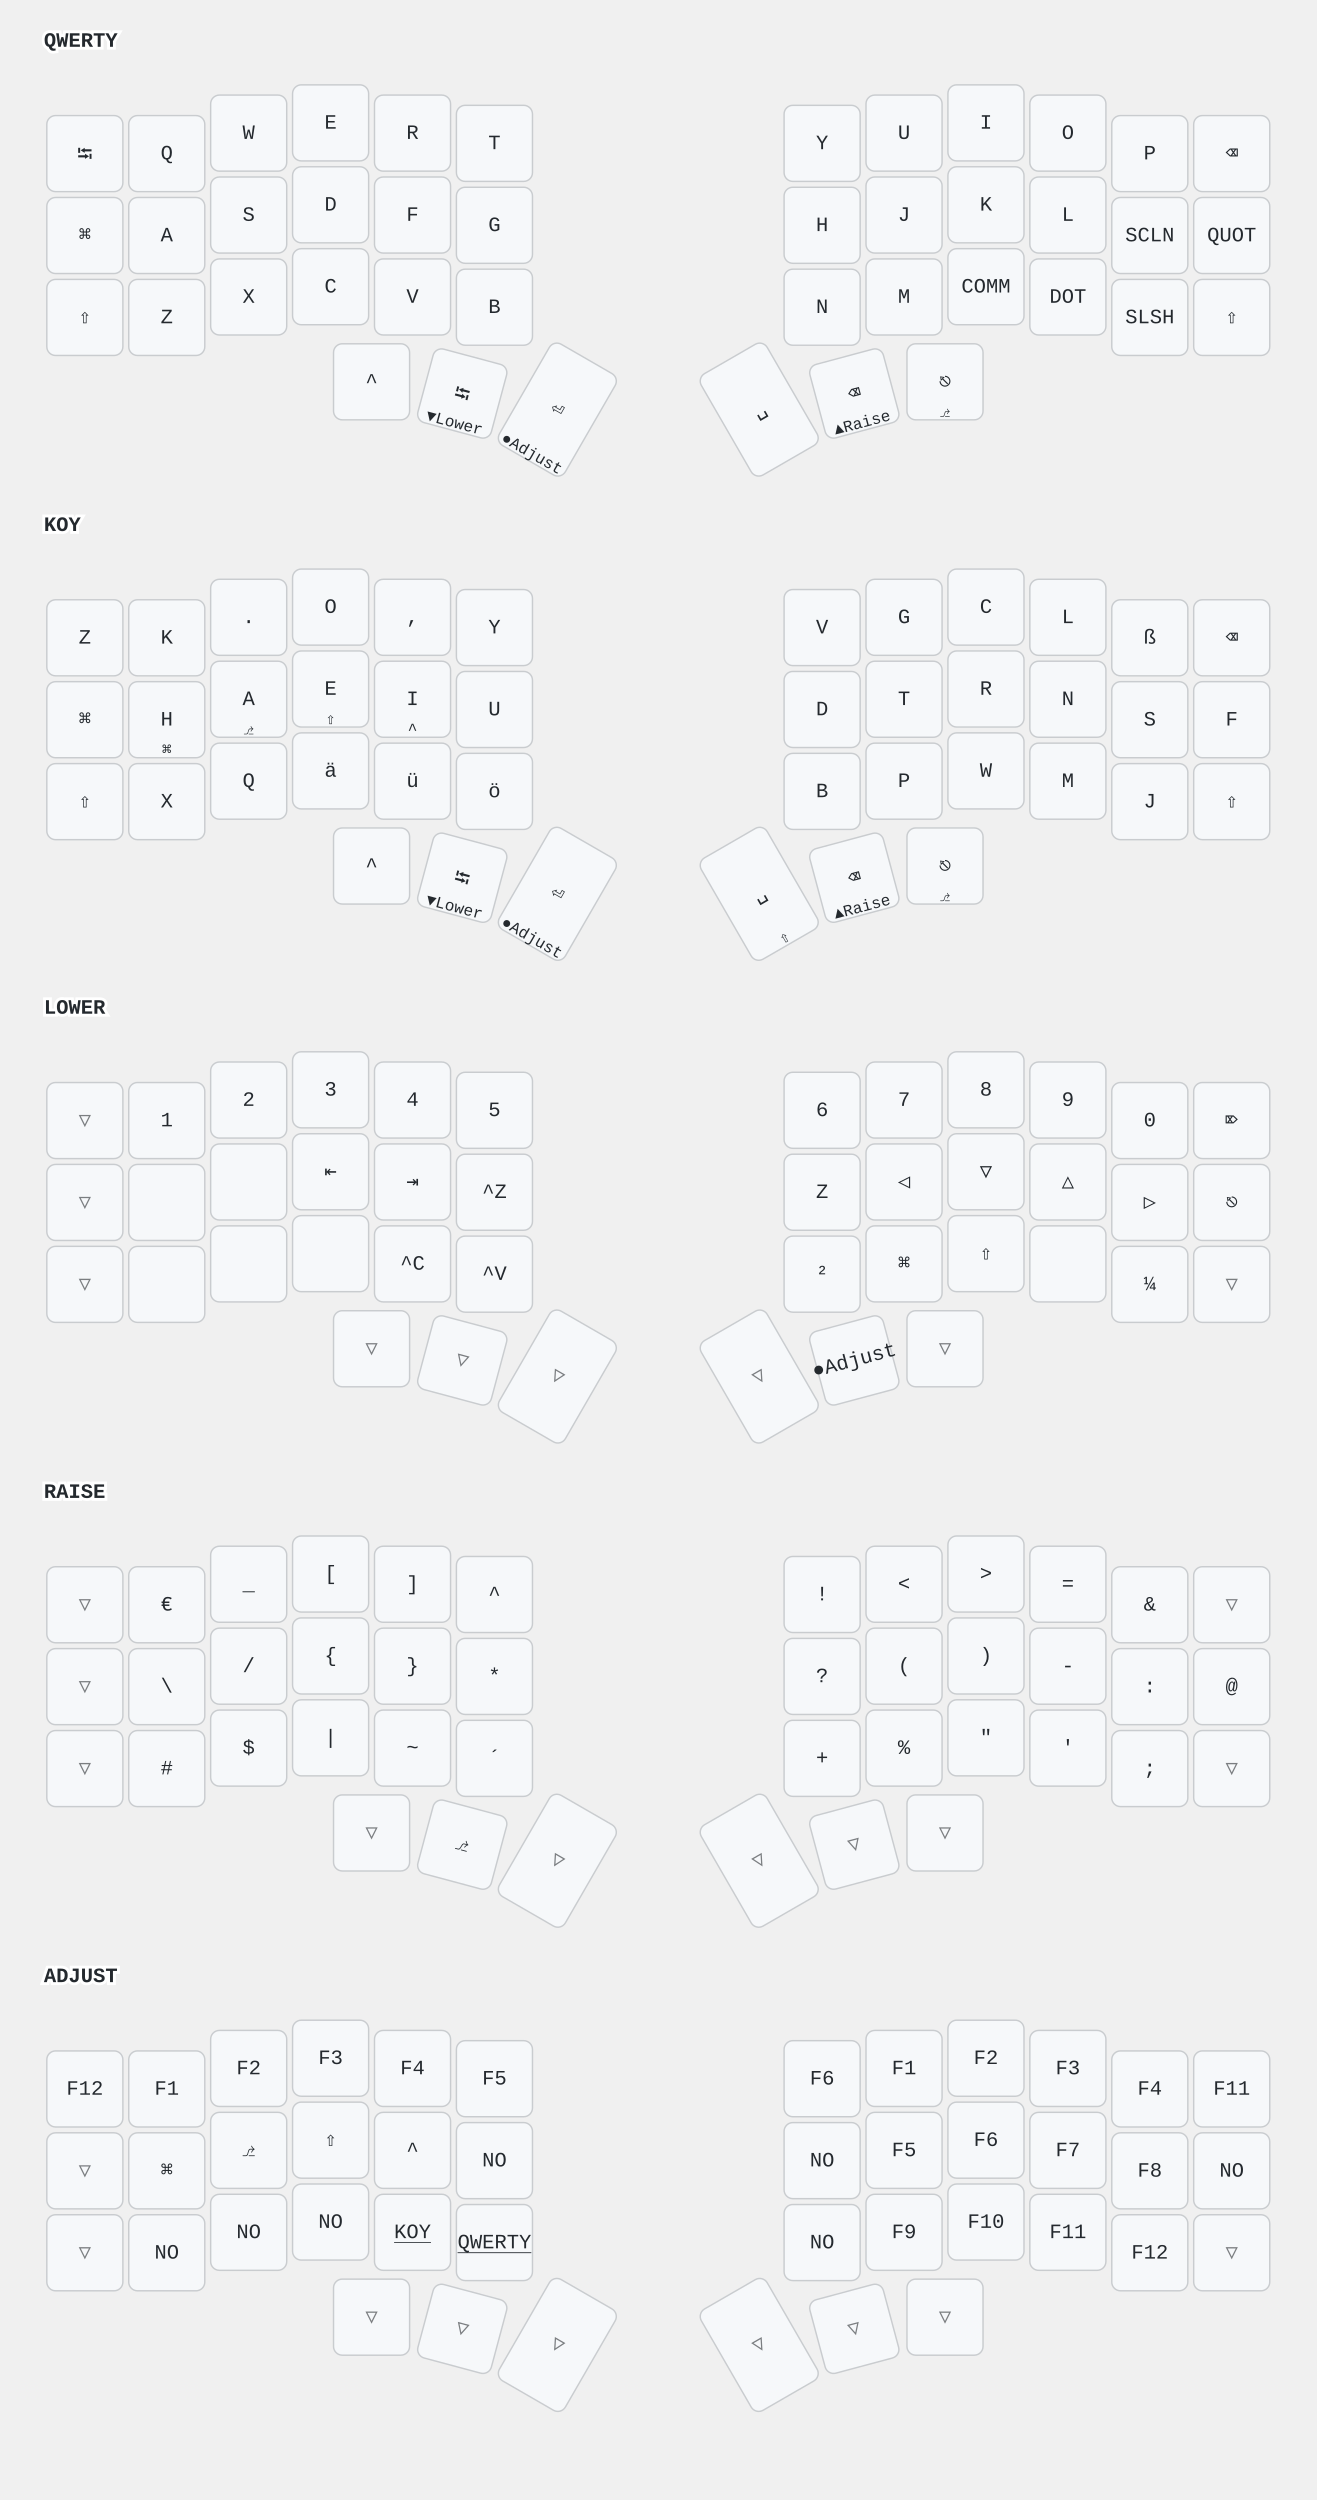
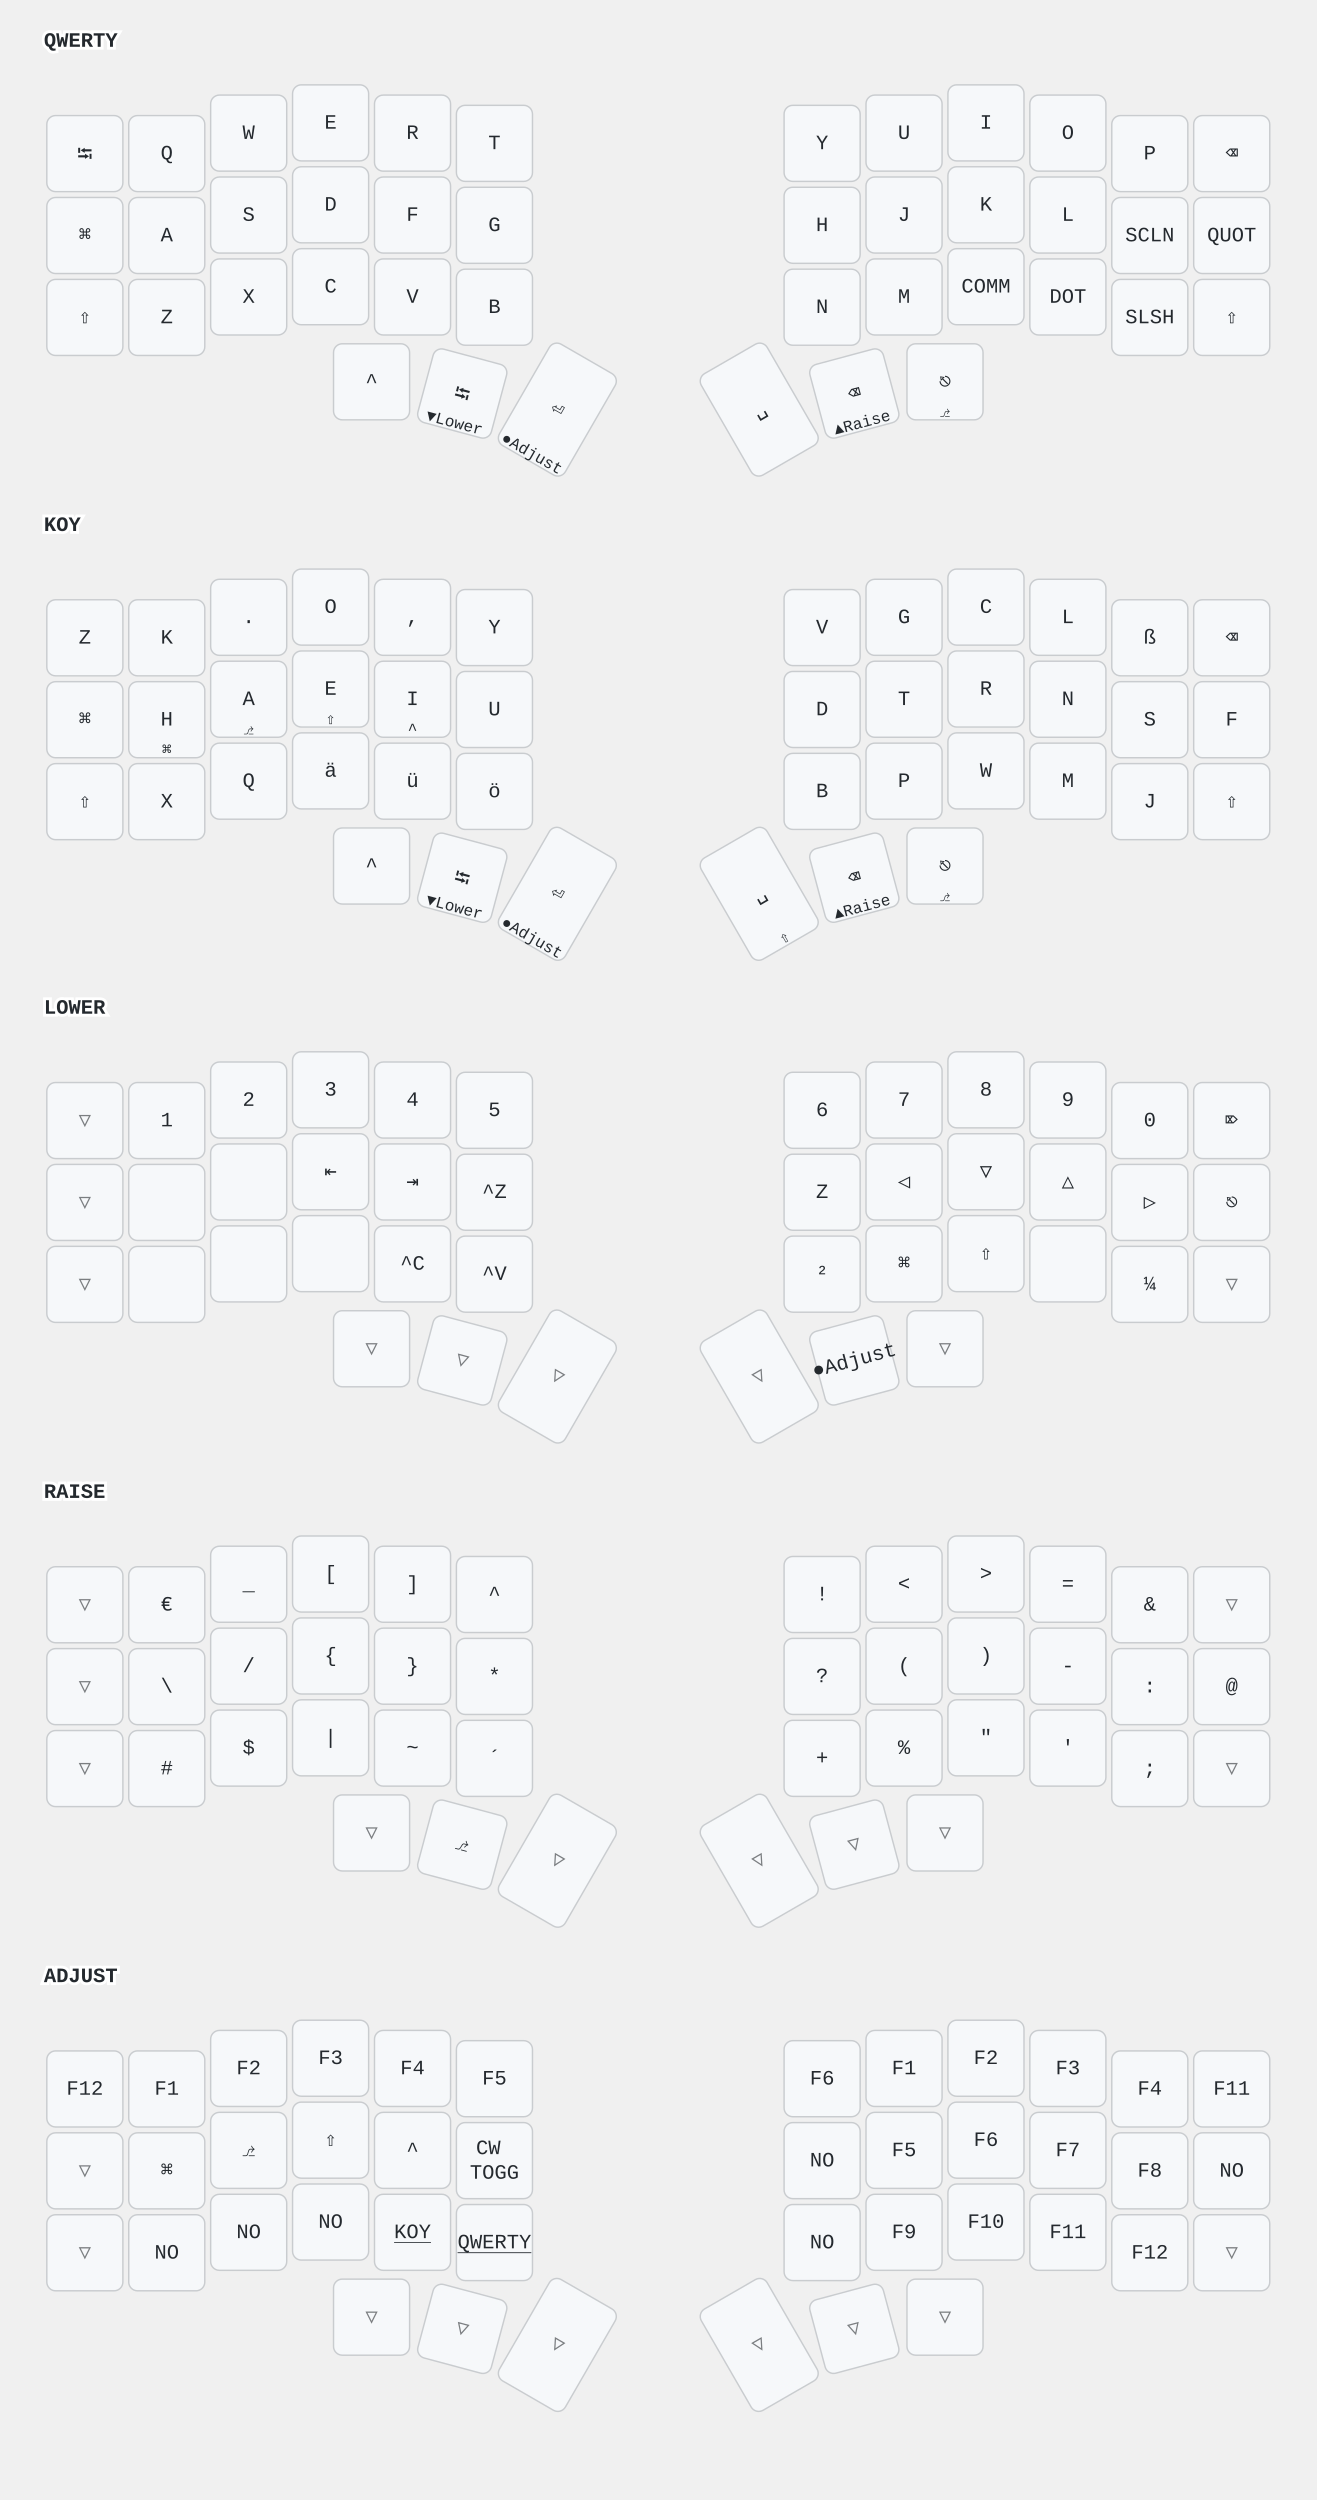
<svg xmlns="http://www.w3.org/2000/svg" xmlns:xlink="http://www.w3.org/1999/xlink" width="900" height="1709" viewBox="0 0 900 1709" class="keymap">
  <defs>/* start glyphs */
<svg id="mdi:play-pause">
      <svg id="mdi-play-pause" viewBox="0 0 24 24">
        <path d="M3,5V19L11,12M13,19H16V5H13M18,5V19H21V5" />
      </svg>
    </svg>
    <svg id="mdi:printer">
      <svg id="mdi-printer" viewBox="0 0 24 24">
        <path d="M18,3H6V7H18M19,12A1,1 0 0,1 18,11A1,1 0 0,1 19,10A1,1 0 0,1 20,11A1,1 0 0,1 19,12M16,19H8V14H16M19,8H5A3,3 0 0,0 2,11V17H6V21H18V17H22V11A3,3 0 0,0 19,8Z" />
      </svg>
    </svg>
    <svg id="mdi:skip-next">
      <svg id="mdi-skip-next" viewBox="0 0 24 24">
        <path d="M16,18H18V6H16M6,18L14.5,12L6,6V18Z" />
      </svg>
    </svg>
    <svg id="mdi:skip-previous">
      <svg id="mdi-skip-previous" viewBox="0 0 24 24">
        <path d="M6,18V6H8V18H6M9.5,12L18,6V18L9.5,12Z" />
      </svg>
    </svg>
    <svg id="mdi:volume-high">
      <svg id="mdi-volume-high" viewBox="0 0 24 24">
        <path d="M14,3.23V5.29C16.89,6.15 19,8.83 19,12C19,15.17 16.89,17.84 14,18.7V20.77C18,19.86 21,16.28 21,12C21,7.72 18,4.14 14,3.23M16.5,12C16.5,10.23 15.5,8.71 14,7.97V16C15.5,15.29 16.5,13.76 16.5,12M3,9V15H7L12,20V4L7,9H3Z" />
      </svg>
    </svg>
    <svg id="mdi:volume-medium">
      <svg id="mdi-volume-medium" viewBox="0 0 24 24">
        <path d="M5,9V15H9L14,20V4L9,9M18.5,12C18.5,10.23 17.5,8.71 16,7.97V16C17.5,15.29 18.5,13.76 18.5,12Z" />
      </svg>
    </svg>
  </defs>/* end glyphs */
<style>/* inherit to force styles through use tags */
svg path {
    fill: inherit;
}

/* font and background color specifications */
svg.keymap {
    font-family: SFMono-Regular,Consolas,Liberation Mono,Menlo,monospace;
    font-size: 14px;
    font-kerning: normal;
    text-rendering: optimizeLegibility;
    fill: #24292e;
}

/* default key styling */
rect.key {
    fill: #f6f8fa;
}

rect.key, rect.combo {
    stroke: #c9cccf;
    stroke-width: 1;
}

/* default key side styling, only used is draw_key_sides is set */
rect.side {
    filter: brightness(90%);
}

/* color accent for combo boxes */
rect.combo, rect.combo-separate {
    fill: #cdf;
}

/* color accent for held keys */
rect.held, rect.combo.held {
    fill: #fdd;
}

/* color accent for ghost (optional) keys */
rect.ghost, rect.combo.ghost {
    stroke-dasharray: 4, 4;
    stroke-width: 2;
}

text {
    text-anchor: middle;
    dominant-baseline: middle;
}

/* styling for layer labels */
text.label {
    font-weight: bold;
    text-anchor: start;
    stroke: white;
    stroke-width: 4;
    paint-order: stroke;
}

/* styling for optional footer */
text.footer {
    text-anchor: end;
    dominant-baseline: auto;
    stroke: white;
    stroke-width: 4;
    paint-order: stroke;
}

/* styling for combo tap, and key non-tap label text */
text.combo, text.hold, text.shifted, text.left, text.right, text.tl, text.tr, text.bl, text.br {
    font-size: 11px;
}

text.hold, text.bl, text.br {
    text-anchor: middle;
    dominant-baseline: auto;
}

text.shifted, text.tl, text.tr {
    text-anchor: middle;
    dominant-baseline: hanging;
}

text.left, text.tl, text.bl {
    text-anchor: start;
}

text.right, text.tr, text.br {
    text-anchor: end;
}

text.layer-activator {
    text-decoration: underline;
}

/* styling for hold/shifted label text in combo box */
text.combo.hold, text.combo.shifted, text.combo.left, text.combo.right {
    font-size: 8px;
}

/* lighter symbol for transparent keys */
text.trans {
    fill: #7b7e81;
}

/* styling for combo dendrons */
path.combo {
    stroke-width: 1;
    stroke: gray;
    fill: none;
}

/* Start Tabler Icons Cleanup */
/* cannot use height/width with glyphs */
.icon-tabler &gt; path {
    fill: inherit;
    stroke: inherit;
    stroke-width: 2;
}
/* hide tabler's default box */
.icon-tabler &gt; path[stroke="none"][fill="none"] {
    visibility: hidden;
}
/* End Tabler Icons Cleanup */
</style>
  <g transform="translate(30, 0)" class="layer-QWERTY">
    <text x="0" y="28" class="label" id="QWERTY">QWERTY</text>
    <g transform="translate(0, 56)">
      <g transform="translate(28, 49)" class="key keypos-0">
        <rect rx="6" ry="6" x="-26" y="-26" width="52" height="52" class="key" />
        <text x="0" y="0" class="key tap">⭾</text>
      </g>
      <g transform="translate(84, 49)" class="key keypos-1">
        <rect rx="6" ry="6" x="-26" y="-26" width="52" height="52" class="key" />
        <text x="0" y="0" class="key tap">Q</text>
      </g>
      <g transform="translate(140, 35)" class="key keypos-2">
        <rect rx="6" ry="6" x="-26" y="-26" width="52" height="52" class="key" />
        <text x="0" y="0" class="key tap">W</text>
      </g>
      <g transform="translate(196, 28)" class="key keypos-3">
        <rect rx="6" ry="6" x="-26" y="-26" width="52" height="52" class="key" />
        <text x="0" y="0" class="key tap">E</text>
      </g>
      <g transform="translate(252, 35)" class="key keypos-4">
        <rect rx="6" ry="6" x="-26" y="-26" width="52" height="52" class="key" />
        <text x="0" y="0" class="key tap">R</text>
      </g>
      <g transform="translate(308, 42)" class="key keypos-5">
        <rect rx="6" ry="6" x="-26" y="-26" width="52" height="52" class="key" />
        <text x="0" y="0" class="key tap">T</text>
      </g>
      <g transform="translate(532, 42)" class="key keypos-6">
        <rect rx="6" ry="6" x="-26" y="-26" width="52" height="52" class="key" />
        <text x="0" y="0" class="key tap">Y</text>
      </g>
      <g transform="translate(588, 35)" class="key keypos-7">
        <rect rx="6" ry="6" x="-26" y="-26" width="52" height="52" class="key" />
        <text x="0" y="0" class="key tap">U</text>
      </g>
      <g transform="translate(644, 28)" class="key keypos-8">
        <rect rx="6" ry="6" x="-26" y="-26" width="52" height="52" class="key" />
        <text x="0" y="0" class="key tap">I</text>
      </g>
      <g transform="translate(700, 35)" class="key keypos-9">
        <rect rx="6" ry="6" x="-26" y="-26" width="52" height="52" class="key" />
        <text x="0" y="0" class="key tap">O</text>
      </g>
      <g transform="translate(756, 49)" class="key keypos-10">
        <rect rx="6" ry="6" x="-26" y="-26" width="52" height="52" class="key" />
        <text x="0" y="0" class="key tap">P</text>
      </g>
      <g transform="translate(812, 49)" class="key keypos-11">
        <rect rx="6" ry="6" x="-26" y="-26" width="52" height="52" class="key" />
        <text x="0" y="0" class="key tap">⌫</text>
      </g>
      <g transform="translate(28, 105)" class="key keypos-12">
        <rect rx="6" ry="6" x="-26" y="-26" width="52" height="52" class="key" />
        <text x="0" y="0" class="key tap">⌘</text>
      </g>
      <g transform="translate(84, 105)" class="key keypos-13">
        <rect rx="6" ry="6" x="-26" y="-26" width="52" height="52" class="key" />
        <text x="0" y="0" class="key tap">A</text>
      </g>
      <g transform="translate(140, 91)" class="key keypos-14">
        <rect rx="6" ry="6" x="-26" y="-26" width="52" height="52" class="key" />
        <text x="0" y="0" class="key tap">S</text>
      </g>
      <g transform="translate(196, 84)" class="key keypos-15">
        <rect rx="6" ry="6" x="-26" y="-26" width="52" height="52" class="key" />
        <text x="0" y="0" class="key tap">D</text>
      </g>
      <g transform="translate(252, 91)" class="key keypos-16">
        <rect rx="6" ry="6" x="-26" y="-26" width="52" height="52" class="key" />
        <text x="0" y="0" class="key tap">F</text>
      </g>
      <g transform="translate(308, 98)" class="key keypos-17">
        <rect rx="6" ry="6" x="-26" y="-26" width="52" height="52" class="key" />
        <text x="0" y="0" class="key tap">G</text>
      </g>
      <g transform="translate(532, 98)" class="key keypos-18">
        <rect rx="6" ry="6" x="-26" y="-26" width="52" height="52" class="key" />
        <text x="0" y="0" class="key tap">H</text>
      </g>
      <g transform="translate(588, 91)" class="key keypos-19">
        <rect rx="6" ry="6" x="-26" y="-26" width="52" height="52" class="key" />
        <text x="0" y="0" class="key tap">J</text>
      </g>
      <g transform="translate(644, 84)" class="key keypos-20">
        <rect rx="6" ry="6" x="-26" y="-26" width="52" height="52" class="key" />
        <text x="0" y="0" class="key tap">K</text>
      </g>
      <g transform="translate(700, 91)" class="key keypos-21">
        <rect rx="6" ry="6" x="-26" y="-26" width="52" height="52" class="key" />
        <text x="0" y="0" class="key tap">L</text>
      </g>
      <g transform="translate(756, 105)" class="key keypos-22">
        <rect rx="6" ry="6" x="-26" y="-26" width="52" height="52" class="key" />
        <text x="0" y="0" class="key tap">SCLN</text>
      </g>
      <g transform="translate(812, 105)" class="key keypos-23">
        <rect rx="6" ry="6" x="-26" y="-26" width="52" height="52" class="key" />
        <text x="0" y="0" class="key tap">QUOT</text>
      </g>
      <g transform="translate(28, 161)" class="key keypos-24">
        <rect rx="6" ry="6" x="-26" y="-26" width="52" height="52" class="key" />
        <text x="0" y="0" class="key tap">⇧</text>
      </g>
      <g transform="translate(84, 161)" class="key keypos-25">
        <rect rx="6" ry="6" x="-26" y="-26" width="52" height="52" class="key" />
        <text x="0" y="0" class="key tap">Z</text>
      </g>
      <g transform="translate(140, 147)" class="key keypos-26">
        <rect rx="6" ry="6" x="-26" y="-26" width="52" height="52" class="key" />
        <text x="0" y="0" class="key tap">X</text>
      </g>
      <g transform="translate(196, 140)" class="key keypos-27">
        <rect rx="6" ry="6" x="-26" y="-26" width="52" height="52" class="key" />
        <text x="0" y="0" class="key tap">C</text>
      </g>
      <g transform="translate(252, 147)" class="key keypos-28">
        <rect rx="6" ry="6" x="-26" y="-26" width="52" height="52" class="key" />
        <text x="0" y="0" class="key tap">V</text>
      </g>
      <g transform="translate(308, 154)" class="key keypos-29">
        <rect rx="6" ry="6" x="-26" y="-26" width="52" height="52" class="key" />
        <text x="0" y="0" class="key tap">B</text>
      </g>
      <g transform="translate(532, 154)" class="key keypos-30">
        <rect rx="6" ry="6" x="-26" y="-26" width="52" height="52" class="key" />
        <text x="0" y="0" class="key tap">N</text>
      </g>
      <g transform="translate(588, 147)" class="key keypos-31">
        <rect rx="6" ry="6" x="-26" y="-26" width="52" height="52" class="key" />
        <text x="0" y="0" class="key tap">M</text>
      </g>
      <g transform="translate(644, 140)" class="key keypos-32">
        <rect rx="6" ry="6" x="-26" y="-26" width="52" height="52" class="key" />
        <text x="0" y="0" class="key tap">COMM</text>
      </g>
      <g transform="translate(700, 147)" class="key keypos-33">
        <rect rx="6" ry="6" x="-26" y="-26" width="52" height="52" class="key" />
        <text x="0" y="0" class="key tap">DOT</text>
      </g>
      <g transform="translate(756, 161)" class="key keypos-34">
        <rect rx="6" ry="6" x="-26" y="-26" width="52" height="52" class="key" />
        <text x="0" y="0" class="key tap">SLSH</text>
      </g>
      <g transform="translate(812, 161)" class="key keypos-35">
        <rect rx="6" ry="6" x="-26" y="-26" width="52" height="52" class="key" />
        <text x="0" y="0" class="key tap">⇧</text>
      </g>
      <g transform="translate(224, 205)" class="key keypos-36">
        <rect rx="6" ry="6" x="-26" y="-26" width="52" height="52" class="key" />
        <text x="0" y="0" class="key tap">^</text>
      </g>
      <g transform="translate(286, 213) rotate(15.0)" class="key keypos-37">
        <rect rx="6" ry="6" x="-26" y="-26" width="52" height="52" class="key" />
        <text x="0" y="0" class="key tap">⭾</text>
        <text x="0" y="24" class="key hold">▼Lower</text>
      </g>
      <g transform="translate(351, 224) rotate(30.0)" class="key keypos-38">
        <rect rx="6" ry="6" x="-26" y="-40" width="52" height="80" class="key" />
        <text x="0" y="0" class="key tap">⏎</text>
        <text x="0" y="38" class="key hold">●Adjust</text>
      </g>
      <g transform="translate(489, 224) rotate(-30.0)" class="key keypos-39">
        <rect rx="6" ry="6" x="-26" y="-40" width="52" height="80" class="key" />
        <text x="0" y="0" class="key tap">␣</text>
      </g>
      <g transform="translate(554, 213) rotate(-15.0)" class="key keypos-40">
        <rect rx="6" ry="6" x="-26" y="-26" width="52" height="52" class="key" />
        <text x="0" y="0" class="key tap">⌫</text>
        <text x="0" y="24" class="key hold">▲Raise</text>
      </g>
      <g transform="translate(616, 205)" class="key keypos-41">
        <rect rx="6" ry="6" x="-26" y="-26" width="52" height="52" class="key" />
        <text x="0" y="0" class="key tap">⎋</text>
        <text x="0" y="24" class="key hold">⎇</text>
      </g>
    </g>
  </g>
  <g transform="translate(30, 331)" class="layer-KOY">
    <text x="0" y="28" class="label" id="KOY">KOY</text>
    <g transform="translate(0, 56)">
      <g transform="translate(28, 49)" class="key keypos-0">
        <rect rx="6" ry="6" x="-26" y="-26" width="52" height="52" class="key" />
        <text x="0" y="0" class="key tap">Z</text>
      </g>
      <g transform="translate(84, 49)" class="key keypos-1">
        <rect rx="6" ry="6" x="-26" y="-26" width="52" height="52" class="key" />
        <text x="0" y="0" class="key tap">K</text>
      </g>
      <g transform="translate(140, 35)" class="key keypos-2">
        <rect rx="6" ry="6" x="-26" y="-26" width="52" height="52" class="key" />
        <text x="0" y="0" class="key tap">.</text>
      </g>
      <g transform="translate(196, 28)" class="key keypos-3">
        <rect rx="6" ry="6" x="-26" y="-26" width="52" height="52" class="key" />
        <text x="0" y="0" class="key tap">O</text>
      </g>
      <g transform="translate(252, 35)" class="key keypos-4">
        <rect rx="6" ry="6" x="-26" y="-26" width="52" height="52" class="key" />
        <text x="0" y="0" class="key tap">,</text>
      </g>
      <g transform="translate(308, 42)" class="key keypos-5">
        <rect rx="6" ry="6" x="-26" y="-26" width="52" height="52" class="key" />
        <text x="0" y="0" class="key tap">Y</text>
      </g>
      <g transform="translate(532, 42)" class="key keypos-6">
        <rect rx="6" ry="6" x="-26" y="-26" width="52" height="52" class="key" />
        <text x="0" y="0" class="key tap">V</text>
      </g>
      <g transform="translate(588, 35)" class="key keypos-7">
        <rect rx="6" ry="6" x="-26" y="-26" width="52" height="52" class="key" />
        <text x="0" y="0" class="key tap">G</text>
      </g>
      <g transform="translate(644, 28)" class="key keypos-8">
        <rect rx="6" ry="6" x="-26" y="-26" width="52" height="52" class="key" />
        <text x="0" y="0" class="key tap">C</text>
      </g>
      <g transform="translate(700, 35)" class="key keypos-9">
        <rect rx="6" ry="6" x="-26" y="-26" width="52" height="52" class="key" />
        <text x="0" y="0" class="key tap">L</text>
      </g>
      <g transform="translate(756, 49)" class="key keypos-10">
        <rect rx="6" ry="6" x="-26" y="-26" width="52" height="52" class="key" />
        <text x="0" y="0" class="key tap">ß</text>
      </g>
      <g transform="translate(812, 49)" class="key keypos-11">
        <rect rx="6" ry="6" x="-26" y="-26" width="52" height="52" class="key" />
        <text x="0" y="0" class="key tap">⌫</text>
      </g>
      <g transform="translate(28, 105)" class="key keypos-12">
        <rect rx="6" ry="6" x="-26" y="-26" width="52" height="52" class="key" />
        <text x="0" y="0" class="key tap">⌘</text>
      </g>
      <g transform="translate(84, 105)" class="key keypos-13">
        <rect rx="6" ry="6" x="-26" y="-26" width="52" height="52" class="key" />
        <text x="0" y="0" class="key tap">H</text>
        <text x="0" y="24" class="key hold">⌘</text>
      </g>
      <g transform="translate(140, 91)" class="key keypos-14">
        <rect rx="6" ry="6" x="-26" y="-26" width="52" height="52" class="key" />
        <text x="0" y="0" class="key tap">A</text>
        <text x="0" y="24" class="key hold">⎇</text>
      </g>
      <g transform="translate(196, 84)" class="key keypos-15">
        <rect rx="6" ry="6" x="-26" y="-26" width="52" height="52" class="key" />
        <text x="0" y="0" class="key tap">E</text>
        <text x="0" y="24" class="key hold">⇧</text>
      </g>
      <g transform="translate(252, 91)" class="key keypos-16">
        <rect rx="6" ry="6" x="-26" y="-26" width="52" height="52" class="key" />
        <text x="0" y="0" class="key tap">I</text>
        <text x="0" y="24" class="key hold">^</text>
      </g>
      <g transform="translate(308, 98)" class="key keypos-17">
        <rect rx="6" ry="6" x="-26" y="-26" width="52" height="52" class="key" />
        <text x="0" y="0" class="key tap">U</text>
      </g>
      <g transform="translate(532, 98)" class="key keypos-18">
        <rect rx="6" ry="6" x="-26" y="-26" width="52" height="52" class="key" />
        <text x="0" y="0" class="key tap">D</text>
      </g>
      <g transform="translate(588, 91)" class="key keypos-19">
        <rect rx="6" ry="6" x="-26" y="-26" width="52" height="52" class="key" />
        <text x="0" y="0" class="key tap">T</text>
      </g>
      <g transform="translate(644, 84)" class="key keypos-20">
        <rect rx="6" ry="6" x="-26" y="-26" width="52" height="52" class="key" />
        <text x="0" y="0" class="key tap">R</text>
      </g>
      <g transform="translate(700, 91)" class="key keypos-21">
        <rect rx="6" ry="6" x="-26" y="-26" width="52" height="52" class="key" />
        <text x="0" y="0" class="key tap">N</text>
      </g>
      <g transform="translate(756, 105)" class="key keypos-22">
        <rect rx="6" ry="6" x="-26" y="-26" width="52" height="52" class="key" />
        <text x="0" y="0" class="key tap">S</text>
      </g>
      <g transform="translate(812, 105)" class="key keypos-23">
        <rect rx="6" ry="6" x="-26" y="-26" width="52" height="52" class="key" />
        <text x="0" y="0" class="key tap">F</text>
      </g>
      <g transform="translate(28, 161)" class="key keypos-24">
        <rect rx="6" ry="6" x="-26" y="-26" width="52" height="52" class="key" />
        <text x="0" y="0" class="key tap">⇧</text>
      </g>
      <g transform="translate(84, 161)" class="key keypos-25">
        <rect rx="6" ry="6" x="-26" y="-26" width="52" height="52" class="key" />
        <text x="0" y="0" class="key tap">X</text>
      </g>
      <g transform="translate(140, 147)" class="key keypos-26">
        <rect rx="6" ry="6" x="-26" y="-26" width="52" height="52" class="key" />
        <text x="0" y="0" class="key tap">Q</text>
      </g>
      <g transform="translate(196, 140)" class="key keypos-27">
        <rect rx="6" ry="6" x="-26" y="-26" width="52" height="52" class="key" />
        <text x="0" y="0" class="key tap">ä</text>
      </g>
      <g transform="translate(252, 147)" class="key keypos-28">
        <rect rx="6" ry="6" x="-26" y="-26" width="52" height="52" class="key" />
        <text x="0" y="0" class="key tap">ü</text>
      </g>
      <g transform="translate(308, 154)" class="key keypos-29">
        <rect rx="6" ry="6" x="-26" y="-26" width="52" height="52" class="key" />
        <text x="0" y="0" class="key tap">ö</text>
      </g>
      <g transform="translate(532, 154)" class="key keypos-30">
        <rect rx="6" ry="6" x="-26" y="-26" width="52" height="52" class="key" />
        <text x="0" y="0" class="key tap">B</text>
      </g>
      <g transform="translate(588, 147)" class="key keypos-31">
        <rect rx="6" ry="6" x="-26" y="-26" width="52" height="52" class="key" />
        <text x="0" y="0" class="key tap">P</text>
      </g>
      <g transform="translate(644, 140)" class="key keypos-32">
        <rect rx="6" ry="6" x="-26" y="-26" width="52" height="52" class="key" />
        <text x="0" y="0" class="key tap">W</text>
      </g>
      <g transform="translate(700, 147)" class="key keypos-33">
        <rect rx="6" ry="6" x="-26" y="-26" width="52" height="52" class="key" />
        <text x="0" y="0" class="key tap">M</text>
      </g>
      <g transform="translate(756, 161)" class="key keypos-34">
        <rect rx="6" ry="6" x="-26" y="-26" width="52" height="52" class="key" />
        <text x="0" y="0" class="key tap">J</text>
      </g>
      <g transform="translate(812, 161)" class="key keypos-35">
        <rect rx="6" ry="6" x="-26" y="-26" width="52" height="52" class="key" />
        <text x="0" y="0" class="key tap">⇧</text>
      </g>
      <g transform="translate(224, 205)" class="key keypos-36">
        <rect rx="6" ry="6" x="-26" y="-26" width="52" height="52" class="key" />
        <text x="0" y="0" class="key tap">^</text>
      </g>
      <g transform="translate(286, 213) rotate(15.0)" class="key keypos-37">
        <rect rx="6" ry="6" x="-26" y="-26" width="52" height="52" class="key" />
        <text x="0" y="0" class="key tap">⭾</text>
        <text x="0" y="24" class="key hold">▼Lower</text>
      </g>
      <g transform="translate(351, 224) rotate(30.0)" class="key keypos-38">
        <rect rx="6" ry="6" x="-26" y="-40" width="52" height="80" class="key" />
        <text x="0" y="0" class="key tap">⏎</text>
        <text x="0" y="38" class="key hold">●Adjust</text>
      </g>
      <g transform="translate(489, 224) rotate(-30.0)" class="key keypos-39">
        <rect rx="6" ry="6" x="-26" y="-40" width="52" height="80" class="key" />
        <text x="0" y="0" class="key tap">␣</text>
        <text x="0" y="38" class="key hold">⇧</text>
      </g>
      <g transform="translate(554, 213) rotate(-15.0)" class="key keypos-40">
        <rect rx="6" ry="6" x="-26" y="-26" width="52" height="52" class="key" />
        <text x="0" y="0" class="key tap">⌫</text>
        <text x="0" y="24" class="key hold">▲Raise</text>
      </g>
      <g transform="translate(616, 205)" class="key keypos-41">
        <rect rx="6" ry="6" x="-26" y="-26" width="52" height="52" class="key" />
        <text x="0" y="0" class="key tap">⎋</text>
        <text x="0" y="24" class="key hold">⎇</text>
      </g>
    </g>
  </g>
  <g transform="translate(30, 661)" class="layer-LOWER">
    <text x="0" y="28" class="label" id="LOWER">LOWER</text>
    <g transform="translate(0, 56)">
      <g transform="translate(28, 49)" class="key trans keypos-0">
        <rect rx="6" ry="6" x="-26" y="-26" width="52" height="52" class="key trans" />
        <text x="0" y="0" class="key trans tap">▽</text>
      </g>
      <g transform="translate(84, 49)" class="key keypos-1">
        <rect rx="6" ry="6" x="-26" y="-26" width="52" height="52" class="key" />
        <text x="0" y="0" class="key tap">1</text>
      </g>
      <g transform="translate(140, 35)" class="key keypos-2">
        <rect rx="6" ry="6" x="-26" y="-26" width="52" height="52" class="key" />
        <text x="0" y="0" class="key tap">2</text>
      </g>
      <g transform="translate(196, 28)" class="key keypos-3">
        <rect rx="6" ry="6" x="-26" y="-26" width="52" height="52" class="key" />
        <text x="0" y="0" class="key tap">3</text>
      </g>
      <g transform="translate(252, 35)" class="key keypos-4">
        <rect rx="6" ry="6" x="-26" y="-26" width="52" height="52" class="key" />
        <text x="0" y="0" class="key tap">4</text>
      </g>
      <g transform="translate(308, 42)" class="key keypos-5">
        <rect rx="6" ry="6" x="-26" y="-26" width="52" height="52" class="key" />
        <text x="0" y="0" class="key tap">5</text>
      </g>
      <g transform="translate(532, 42)" class="key keypos-6">
        <rect rx="6" ry="6" x="-26" y="-26" width="52" height="52" class="key" />
        <text x="0" y="0" class="key tap">6</text>
      </g>
      <g transform="translate(588, 35)" class="key keypos-7">
        <rect rx="6" ry="6" x="-26" y="-26" width="52" height="52" class="key" />
        <text x="0" y="0" class="key tap">7</text>
      </g>
      <g transform="translate(644, 28)" class="key keypos-8">
        <rect rx="6" ry="6" x="-26" y="-26" width="52" height="52" class="key" />
        <text x="0" y="0" class="key tap">8</text>
      </g>
      <g transform="translate(700, 35)" class="key keypos-9">
        <rect rx="6" ry="6" x="-26" y="-26" width="52" height="52" class="key" />
        <text x="0" y="0" class="key tap">9</text>
      </g>
      <g transform="translate(756, 49)" class="key keypos-10">
        <rect rx="6" ry="6" x="-26" y="-26" width="52" height="52" class="key" />
        <text x="0" y="0" class="key tap">0</text>
      </g>
      <g transform="translate(812, 49)" class="key keypos-11">
        <rect rx="6" ry="6" x="-26" y="-26" width="52" height="52" class="key" />
        <text x="0" y="0" class="key tap">⌦</text>
      </g>
      <g transform="translate(28, 105)" class="key trans keypos-12">
        <rect rx="6" ry="6" x="-26" y="-26" width="52" height="52" class="key trans" />
        <text x="0" y="0" class="key trans tap">▽</text>
      </g>
      <g transform="translate(84, 105)" class="key keypos-13">
        <rect rx="6" ry="6" x="-26" y="-26" width="52" height="52" class="key" />
        <use href="#mdi:volume-high" xlink:href="#mdi:volume-high" x="-7" y="-7" height="14" width="14.0" class="key tap glyph mdi:volume-high" />
      </g>
      <g transform="translate(140, 91)" class="key keypos-14">
        <rect rx="6" ry="6" x="-26" y="-26" width="52" height="52" class="key" />
        <use href="#mdi:play-pause" xlink:href="#mdi:play-pause" x="-7" y="-7" height="14" width="14.0" class="key tap glyph mdi:play-pause" />
      </g>
      <g transform="translate(196, 84)" class="key keypos-15">
        <rect rx="6" ry="6" x="-26" y="-26" width="52" height="52" class="key" />
        <text x="0" y="0" class="key tap">⇤</text>
      </g>
      <g transform="translate(252, 91)" class="key keypos-16">
        <rect rx="6" ry="6" x="-26" y="-26" width="52" height="52" class="key" />
        <text x="0" y="0" class="key tap">⇥</text>
      </g>
      <g transform="translate(308, 98)" class="key keypos-17">
        <rect rx="6" ry="6" x="-26" y="-26" width="52" height="52" class="key" />
        <text x="0" y="0" class="key tap">^Z</text>
      </g>
      <g transform="translate(532, 98)" class="key keypos-18">
        <rect rx="6" ry="6" x="-26" y="-26" width="52" height="52" class="key" />
        <text x="0" y="0" class="key tap">Z</text>
      </g>
      <g transform="translate(588, 91)" class="key keypos-19">
        <rect rx="6" ry="6" x="-26" y="-26" width="52" height="52" class="key" />
        <text x="0" y="0" class="key tap">◁</text>
      </g>
      <g transform="translate(644, 84)" class="key keypos-20">
        <rect rx="6" ry="6" x="-26" y="-26" width="52" height="52" class="key" />
        <text x="0" y="0" class="key tap">▽</text>
      </g>
      <g transform="translate(700, 91)" class="key keypos-21">
        <rect rx="6" ry="6" x="-26" y="-26" width="52" height="52" class="key" />
        <text x="0" y="0" class="key tap">△</text>
      </g>
      <g transform="translate(756, 105)" class="key keypos-22">
        <rect rx="6" ry="6" x="-26" y="-26" width="52" height="52" class="key" />
        <text x="0" y="0" class="key tap">▷</text>
      </g>
      <g transform="translate(812, 105)" class="key keypos-23">
        <rect rx="6" ry="6" x="-26" y="-26" width="52" height="52" class="key" />
        <text x="0" y="0" class="key tap">⎋</text>
      </g>
      <g transform="translate(28, 161)" class="key trans keypos-24">
        <rect rx="6" ry="6" x="-26" y="-26" width="52" height="52" class="key trans" />
        <text x="0" y="0" class="key trans tap">▽</text>
      </g>
      <g transform="translate(84, 161)" class="key keypos-25">
        <rect rx="6" ry="6" x="-26" y="-26" width="52" height="52" class="key" />
        <use href="#mdi:volume-medium" xlink:href="#mdi:volume-medium" x="-7" y="-7" height="14" width="14.0" class="key tap glyph mdi:volume-medium" />
      </g>
      <g transform="translate(140, 147)" class="key keypos-26">
        <rect rx="6" ry="6" x="-26" y="-26" width="52" height="52" class="key" />
        <use href="#mdi:skip-previous" xlink:href="#mdi:skip-previous" x="-7" y="-7" height="14" width="14.0" class="key tap glyph mdi:skip-previous" />
      </g>
      <g transform="translate(196, 140)" class="key keypos-27">
        <rect rx="6" ry="6" x="-26" y="-26" width="52" height="52" class="key" />
        <use href="#mdi:skip-next" xlink:href="#mdi:skip-next" x="-7" y="-7" height="14" width="14.0" class="key tap glyph mdi:skip-next" />
      </g>
      <g transform="translate(252, 147)" class="key keypos-28">
        <rect rx="6" ry="6" x="-26" y="-26" width="52" height="52" class="key" />
        <text x="0" y="0" class="key tap">^C</text>
      </g>
      <g transform="translate(308, 154)" class="key keypos-29">
        <rect rx="6" ry="6" x="-26" y="-26" width="52" height="52" class="key" />
        <text x="0" y="0" class="key tap">^V</text>
      </g>
      <g transform="translate(532, 154)" class="key keypos-30">
        <rect rx="6" ry="6" x="-26" y="-26" width="52" height="52" class="key" />
        <text x="0" y="0" class="key tap">²</text>
      </g>
      <g transform="translate(588, 147)" class="key keypos-31">
        <rect rx="6" ry="6" x="-26" y="-26" width="52" height="52" class="key" />
        <text x="0" y="0" class="key tap">⌘</text>
      </g>
      <g transform="translate(644, 140)" class="key keypos-32">
        <rect rx="6" ry="6" x="-26" y="-26" width="52" height="52" class="key" />
        <text x="0" y="0" class="key tap">⇧</text>
      </g>
      <g transform="translate(700, 147)" class="key keypos-33">
        <rect rx="6" ry="6" x="-26" y="-26" width="52" height="52" class="key" />
        <use href="#mdi:printer" xlink:href="#mdi:printer" x="-7" y="-7" height="14" width="14.0" class="key tap glyph mdi:printer" />
      </g>
      <g transform="translate(756, 161)" class="key keypos-34">
        <rect rx="6" ry="6" x="-26" y="-26" width="52" height="52" class="key" />
        <text x="0" y="0" class="key tap">¼</text>
      </g>
      <g transform="translate(812, 161)" class="key trans keypos-35">
        <rect rx="6" ry="6" x="-26" y="-26" width="52" height="52" class="key trans" />
        <text x="0" y="0" class="key trans tap">▽</text>
      </g>
      <g transform="translate(224, 205)" class="key trans keypos-36">
        <rect rx="6" ry="6" x="-26" y="-26" width="52" height="52" class="key trans" />
        <text x="0" y="0" class="key trans tap">▽</text>
      </g>
      <g transform="translate(286, 213) rotate(15.0)" class="key trans keypos-37">
        <rect rx="6" ry="6" x="-26" y="-26" width="52" height="52" class="key trans" />
        <text x="0" y="0" class="key trans tap">▽</text>
      </g>
      <g transform="translate(351, 224) rotate(30.0)" class="key trans keypos-38">
        <rect rx="6" ry="6" x="-26" y="-40" width="52" height="80" class="key trans" />
        <text x="0" y="0" class="key trans tap">▽</text>
      </g>
      <g transform="translate(489, 224) rotate(-30.0)" class="key trans keypos-39">
        <rect rx="6" ry="6" x="-26" y="-40" width="52" height="80" class="key trans" />
        <text x="0" y="0" class="key trans tap">▽</text>
      </g>
      <g transform="translate(554, 213) rotate(-15.0)" class="key layer keypos-40">
        <rect rx="6" ry="6" x="-26" y="-26" width="52" height="52" class="key layer" />
        <text x="0" y="0" class="key layer tap">●Adjust</text>
      </g>
      <g transform="translate(616, 205)" class="key trans keypos-41">
        <rect rx="6" ry="6" x="-26" y="-26" width="52" height="52" class="key trans" />
        <text x="0" y="0" class="key trans tap">▽</text>
      </g>
    </g>
  </g>
  <g transform="translate(30, 992)" class="layer-RAISE">
    <text x="0" y="28" class="label" id="RAISE">RAISE</text>
    <g transform="translate(0, 56)">
      <g transform="translate(28, 49)" class="key trans keypos-0">
        <rect rx="6" ry="6" x="-26" y="-26" width="52" height="52" class="key trans" />
        <text x="0" y="0" class="key trans tap">▽</text>
      </g>
      <g transform="translate(84, 49)" class="key keypos-1">
        <rect rx="6" ry="6" x="-26" y="-26" width="52" height="52" class="key" />
        <text x="0" y="0" class="key tap">€</text>
      </g>
      <g transform="translate(140, 35)" class="key keypos-2">
        <rect rx="6" ry="6" x="-26" y="-26" width="52" height="52" class="key" />
        <text x="0" y="0" class="key tap">_</text>
      </g>
      <g transform="translate(196, 28)" class="key keypos-3">
        <rect rx="6" ry="6" x="-26" y="-26" width="52" height="52" class="key" />
        <text x="0" y="0" class="key tap">[</text>
      </g>
      <g transform="translate(252, 35)" class="key keypos-4">
        <rect rx="6" ry="6" x="-26" y="-26" width="52" height="52" class="key" />
        <text x="0" y="0" class="key tap">]</text>
      </g>
      <g transform="translate(308, 42)" class="key keypos-5">
        <rect rx="6" ry="6" x="-26" y="-26" width="52" height="52" class="key" />
        <text x="0" y="0" class="key tap">^</text>
      </g>
      <g transform="translate(532, 42)" class="key keypos-6">
        <rect rx="6" ry="6" x="-26" y="-26" width="52" height="52" class="key" />
        <text x="0" y="0" class="key tap">!</text>
      </g>
      <g transform="translate(588, 35)" class="key keypos-7">
        <rect rx="6" ry="6" x="-26" y="-26" width="52" height="52" class="key" />
        <text x="0" y="0" class="key tap">&lt;</text>
      </g>
      <g transform="translate(644, 28)" class="key keypos-8">
        <rect rx="6" ry="6" x="-26" y="-26" width="52" height="52" class="key" />
        <text x="0" y="0" class="key tap">&gt;</text>
      </g>
      <g transform="translate(700, 35)" class="key keypos-9">
        <rect rx="6" ry="6" x="-26" y="-26" width="52" height="52" class="key" />
        <text x="0" y="0" class="key tap">=</text>
      </g>
      <g transform="translate(756, 49)" class="key keypos-10">
        <rect rx="6" ry="6" x="-26" y="-26" width="52" height="52" class="key" />
        <text x="0" y="0" class="key tap">&amp;</text>
      </g>
      <g transform="translate(812, 49)" class="key trans keypos-11">
        <rect rx="6" ry="6" x="-26" y="-26" width="52" height="52" class="key trans" />
        <text x="0" y="0" class="key trans tap">▽</text>
      </g>
      <g transform="translate(28, 105)" class="key trans keypos-12">
        <rect rx="6" ry="6" x="-26" y="-26" width="52" height="52" class="key trans" />
        <text x="0" y="0" class="key trans tap">▽</text>
      </g>
      <g transform="translate(84, 105)" class="key keypos-13">
        <rect rx="6" ry="6" x="-26" y="-26" width="52" height="52" class="key" />
        <text x="0" y="0" class="key tap">\</text>
      </g>
      <g transform="translate(140, 91)" class="key keypos-14">
        <rect rx="6" ry="6" x="-26" y="-26" width="52" height="52" class="key" />
        <text x="0" y="0" class="key tap">/</text>
      </g>
      <g transform="translate(196, 84)" class="key keypos-15">
        <rect rx="6" ry="6" x="-26" y="-26" width="52" height="52" class="key" />
        <text x="0" y="0" class="key tap">{</text>
      </g>
      <g transform="translate(252, 91)" class="key keypos-16">
        <rect rx="6" ry="6" x="-26" y="-26" width="52" height="52" class="key" />
        <text x="0" y="0" class="key tap">}</text>
      </g>
      <g transform="translate(308, 98)" class="key keypos-17">
        <rect rx="6" ry="6" x="-26" y="-26" width="52" height="52" class="key" />
        <text x="0" y="0" class="key tap">*</text>
      </g>
      <g transform="translate(532, 98)" class="key keypos-18">
        <rect rx="6" ry="6" x="-26" y="-26" width="52" height="52" class="key" />
        <text x="0" y="0" class="key tap">?</text>
      </g>
      <g transform="translate(588, 91)" class="key keypos-19">
        <rect rx="6" ry="6" x="-26" y="-26" width="52" height="52" class="key" />
        <text x="0" y="0" class="key tap">(</text>
      </g>
      <g transform="translate(644, 84)" class="key keypos-20">
        <rect rx="6" ry="6" x="-26" y="-26" width="52" height="52" class="key" />
        <text x="0" y="0" class="key tap">)</text>
      </g>
      <g transform="translate(700, 91)" class="key keypos-21">
        <rect rx="6" ry="6" x="-26" y="-26" width="52" height="52" class="key" />
        <text x="0" y="0" class="key tap">-</text>
      </g>
      <g transform="translate(756, 105)" class="key keypos-22">
        <rect rx="6" ry="6" x="-26" y="-26" width="52" height="52" class="key" />
        <text x="0" y="0" class="key tap">:</text>
      </g>
      <g transform="translate(812, 105)" class="key keypos-23">
        <rect rx="6" ry="6" x="-26" y="-26" width="52" height="52" class="key" />
        <text x="0" y="0" class="key tap">@</text>
      </g>
      <g transform="translate(28, 161)" class="key trans keypos-24">
        <rect rx="6" ry="6" x="-26" y="-26" width="52" height="52" class="key trans" />
        <text x="0" y="0" class="key trans tap">▽</text>
      </g>
      <g transform="translate(84, 161)" class="key keypos-25">
        <rect rx="6" ry="6" x="-26" y="-26" width="52" height="52" class="key" />
        <text x="0" y="0" class="key tap">#</text>
      </g>
      <g transform="translate(140, 147)" class="key keypos-26">
        <rect rx="6" ry="6" x="-26" y="-26" width="52" height="52" class="key" />
        <text x="0" y="0" class="key tap">$</text>
      </g>
      <g transform="translate(196, 140)" class="key keypos-27">
        <rect rx="6" ry="6" x="-26" y="-26" width="52" height="52" class="key" />
        <text x="0" y="0" class="key tap">|</text>
      </g>
      <g transform="translate(252, 147)" class="key keypos-28">
        <rect rx="6" ry="6" x="-26" y="-26" width="52" height="52" class="key" />
        <text x="0" y="0" class="key tap">~</text>
      </g>
      <g transform="translate(308, 154)" class="key keypos-29">
        <rect rx="6" ry="6" x="-26" y="-26" width="52" height="52" class="key" />
        <text x="0" y="0" class="key tap">´</text>
      </g>
      <g transform="translate(532, 154)" class="key keypos-30">
        <rect rx="6" ry="6" x="-26" y="-26" width="52" height="52" class="key" />
        <text x="0" y="0" class="key tap">+</text>
      </g>
      <g transform="translate(588, 147)" class="key keypos-31">
        <rect rx="6" ry="6" x="-26" y="-26" width="52" height="52" class="key" />
        <text x="0" y="0" class="key tap">%</text>
      </g>
      <g transform="translate(644, 140)" class="key keypos-32">
        <rect rx="6" ry="6" x="-26" y="-26" width="52" height="52" class="key" />
        <text x="0" y="0" class="key tap">"</text>
      </g>
      <g transform="translate(700, 147)" class="key keypos-33">
        <rect rx="6" ry="6" x="-26" y="-26" width="52" height="52" class="key" />
        <text x="0" y="0" class="key tap">'</text>
      </g>
      <g transform="translate(756, 161)" class="key keypos-34">
        <rect rx="6" ry="6" x="-26" y="-26" width="52" height="52" class="key" />
        <text x="0" y="0" class="key tap">;</text>
      </g>
      <g transform="translate(812, 161)" class="key trans keypos-35">
        <rect rx="6" ry="6" x="-26" y="-26" width="52" height="52" class="key trans" />
        <text x="0" y="0" class="key trans tap">▽</text>
      </g>
      <g transform="translate(224, 205)" class="key trans keypos-36">
        <rect rx="6" ry="6" x="-26" y="-26" width="52" height="52" class="key trans" />
        <text x="0" y="0" class="key trans tap">▽</text>
      </g>
      <g transform="translate(286, 213) rotate(15.0)" class="key keypos-37">
        <rect rx="6" ry="6" x="-26" y="-26" width="52" height="52" class="key" />
        <text x="0" y="0" class="key tap">⎇</text>
      </g>
      <g transform="translate(351, 224) rotate(30.0)" class="key trans keypos-38">
        <rect rx="6" ry="6" x="-26" y="-40" width="52" height="80" class="key trans" />
        <text x="0" y="0" class="key trans tap">▽</text>
      </g>
      <g transform="translate(489, 224) rotate(-30.0)" class="key trans keypos-39">
        <rect rx="6" ry="6" x="-26" y="-40" width="52" height="80" class="key trans" />
        <text x="0" y="0" class="key trans tap">▽</text>
      </g>
      <g transform="translate(554, 213) rotate(-15.0)" class="key trans keypos-40">
        <rect rx="6" ry="6" x="-26" y="-26" width="52" height="52" class="key trans" />
        <text x="0" y="0" class="key trans tap">▽</text>
      </g>
      <g transform="translate(616, 205)" class="key trans keypos-41">
        <rect rx="6" ry="6" x="-26" y="-26" width="52" height="52" class="key trans" />
        <text x="0" y="0" class="key trans tap">▽</text>
      </g>
    </g>
  </g>
  <g transform="translate(30, 1323)" class="layer-ADJUST">
    <text x="0" y="28" class="label" id="ADJUST">ADJUST</text>
    <g transform="translate(0, 56)">
      <g transform="translate(28, 49)" class="key keypos-0">
        <rect rx="6" ry="6" x="-26" y="-26" width="52" height="52" class="key" />
        <text x="0" y="0" class="key tap">F12</text>
      </g>
      <g transform="translate(84, 49)" class="key keypos-1">
        <rect rx="6" ry="6" x="-26" y="-26" width="52" height="52" class="key" />
        <text x="0" y="0" class="key tap">F1</text>
      </g>
      <g transform="translate(140, 35)" class="key keypos-2">
        <rect rx="6" ry="6" x="-26" y="-26" width="52" height="52" class="key" />
        <text x="0" y="0" class="key tap">F2</text>
      </g>
      <g transform="translate(196, 28)" class="key keypos-3">
        <rect rx="6" ry="6" x="-26" y="-26" width="52" height="52" class="key" />
        <text x="0" y="0" class="key tap">F3</text>
      </g>
      <g transform="translate(252, 35)" class="key keypos-4">
        <rect rx="6" ry="6" x="-26" y="-26" width="52" height="52" class="key" />
        <text x="0" y="0" class="key tap">F4</text>
      </g>
      <g transform="translate(308, 42)" class="key keypos-5">
        <rect rx="6" ry="6" x="-26" y="-26" width="52" height="52" class="key" />
        <text x="0" y="0" class="key tap">F5</text>
      </g>
      <g transform="translate(532, 42)" class="key keypos-6">
        <rect rx="6" ry="6" x="-26" y="-26" width="52" height="52" class="key" />
        <text x="0" y="0" class="key tap">F6</text>
      </g>
      <g transform="translate(588, 35)" class="key keypos-7">
        <rect rx="6" ry="6" x="-26" y="-26" width="52" height="52" class="key" />
        <text x="0" y="0" class="key tap">F1</text>
      </g>
      <g transform="translate(644, 28)" class="key keypos-8">
        <rect rx="6" ry="6" x="-26" y="-26" width="52" height="52" class="key" />
        <text x="0" y="0" class="key tap">F2</text>
      </g>
      <g transform="translate(700, 35)" class="key keypos-9">
        <rect rx="6" ry="6" x="-26" y="-26" width="52" height="52" class="key" />
        <text x="0" y="0" class="key tap">F3</text>
      </g>
      <g transform="translate(756, 49)" class="key keypos-10">
        <rect rx="6" ry="6" x="-26" y="-26" width="52" height="52" class="key" />
        <text x="0" y="0" class="key tap">F4</text>
      </g>
      <g transform="translate(812, 49)" class="key keypos-11">
        <rect rx="6" ry="6" x="-26" y="-26" width="52" height="52" class="key" />
        <text x="0" y="0" class="key tap">F11</text>
      </g>
      <g transform="translate(28, 105)" class="key trans keypos-12">
        <rect rx="6" ry="6" x="-26" y="-26" width="52" height="52" class="key trans" />
        <text x="0" y="0" class="key trans tap">▽</text>
      </g>
      <g transform="translate(84, 105)" class="key keypos-13">
        <rect rx="6" ry="6" x="-26" y="-26" width="52" height="52" class="key" />
        <text x="0" y="0" class="key tap">⌘</text>
      </g>
      <g transform="translate(140, 91)" class="key keypos-14">
        <rect rx="6" ry="6" x="-26" y="-26" width="52" height="52" class="key" />
        <text x="0" y="0" class="key tap">⎇</text>
      </g>
      <g transform="translate(196, 84)" class="key keypos-15">
        <rect rx="6" ry="6" x="-26" y="-26" width="52" height="52" class="key" />
        <text x="0" y="0" class="key tap">⇧</text>
      </g>
      <g transform="translate(252, 91)" class="key keypos-16">
        <rect rx="6" ry="6" x="-26" y="-26" width="52" height="52" class="key" />
        <text x="0" y="0" class="key tap">^</text>
      </g>
      <g transform="translate(308, 98)" class="key keypos-17">
        <rect rx="6" ry="6" x="-26" y="-26" width="52" height="52" class="key" />
-         <text x="0" y="0" class="key tap">NO</text>
+         <text x="0" y="0" class="key tap">
+           <tspan x="0" dy="-0.6em">CW</tspan>
+           <tspan x="0" dy="1.2em">TOGG</tspan>
+         </text>
      </g>
      <g transform="translate(532, 98)" class="key keypos-18">
        <rect rx="6" ry="6" x="-26" y="-26" width="52" height="52" class="key" />
        <text x="0" y="0" class="key tap">NO</text>
      </g>
      <g transform="translate(588, 91)" class="key keypos-19">
        <rect rx="6" ry="6" x="-26" y="-26" width="52" height="52" class="key" />
        <text x="0" y="0" class="key tap">F5</text>
      </g>
      <g transform="translate(644, 84)" class="key keypos-20">
        <rect rx="6" ry="6" x="-26" y="-26" width="52" height="52" class="key" />
        <text x="0" y="0" class="key tap">F6</text>
      </g>
      <g transform="translate(700, 91)" class="key keypos-21">
        <rect rx="6" ry="6" x="-26" y="-26" width="52" height="52" class="key" />
        <text x="0" y="0" class="key tap">F7</text>
      </g>
      <g transform="translate(756, 105)" class="key keypos-22">
        <rect rx="6" ry="6" x="-26" y="-26" width="52" height="52" class="key" />
        <text x="0" y="0" class="key tap">F8</text>
      </g>
      <g transform="translate(812, 105)" class="key keypos-23">
        <rect rx="6" ry="6" x="-26" y="-26" width="52" height="52" class="key" />
        <text x="0" y="0" class="key tap">NO</text>
      </g>
      <g transform="translate(28, 161)" class="key trans keypos-24">
        <rect rx="6" ry="6" x="-26" y="-26" width="52" height="52" class="key trans" />
        <text x="0" y="0" class="key trans tap">▽</text>
      </g>
      <g transform="translate(84, 161)" class="key keypos-25">
        <rect rx="6" ry="6" x="-26" y="-26" width="52" height="52" class="key" />
        <text x="0" y="0" class="key tap">NO</text>
      </g>
      <g transform="translate(140, 147)" class="key keypos-26">
        <rect rx="6" ry="6" x="-26" y="-26" width="52" height="52" class="key" />
        <text x="0" y="0" class="key tap">NO</text>
      </g>
      <g transform="translate(196, 140)" class="key keypos-27">
        <rect rx="6" ry="6" x="-26" y="-26" width="52" height="52" class="key" />
        <text x="0" y="0" class="key tap">NO</text>
      </g>
      <g transform="translate(252, 147)" class="key layer keypos-28">
        <rect rx="6" ry="6" x="-26" y="-26" width="52" height="52" class="key layer" />
        <a href="#KOY">
          <text x="0" y="0" class="key layer tap layer-activator">KOY</text>
        </a>
      </g>
      <g transform="translate(308, 154)" class="key layer keypos-29">
        <rect rx="6" ry="6" x="-26" y="-26" width="52" height="52" class="key layer" />
        <a href="#QWERTY">
          <text x="0" y="0" class="key layer tap layer-activator">QWERTY</text>
        </a>
      </g>
      <g transform="translate(532, 154)" class="key keypos-30">
        <rect rx="6" ry="6" x="-26" y="-26" width="52" height="52" class="key" />
        <text x="0" y="0" class="key tap">NO</text>
      </g>
      <g transform="translate(588, 147)" class="key keypos-31">
        <rect rx="6" ry="6" x="-26" y="-26" width="52" height="52" class="key" />
        <text x="0" y="0" class="key tap">F9</text>
      </g>
      <g transform="translate(644, 140)" class="key keypos-32">
        <rect rx="6" ry="6" x="-26" y="-26" width="52" height="52" class="key" />
        <text x="0" y="0" class="key tap">F10</text>
      </g>
      <g transform="translate(700, 147)" class="key keypos-33">
        <rect rx="6" ry="6" x="-26" y="-26" width="52" height="52" class="key" />
        <text x="0" y="0" class="key tap">F11</text>
      </g>
      <g transform="translate(756, 161)" class="key keypos-34">
        <rect rx="6" ry="6" x="-26" y="-26" width="52" height="52" class="key" />
        <text x="0" y="0" class="key tap">F12</text>
      </g>
      <g transform="translate(812, 161)" class="key trans keypos-35">
        <rect rx="6" ry="6" x="-26" y="-26" width="52" height="52" class="key trans" />
        <text x="0" y="0" class="key trans tap">▽</text>
      </g>
      <g transform="translate(224, 205)" class="key trans keypos-36">
        <rect rx="6" ry="6" x="-26" y="-26" width="52" height="52" class="key trans" />
        <text x="0" y="0" class="key trans tap">▽</text>
      </g>
      <g transform="translate(286, 213) rotate(15.0)" class="key trans keypos-37">
        <rect rx="6" ry="6" x="-26" y="-26" width="52" height="52" class="key trans" />
        <text x="0" y="0" class="key trans tap">▽</text>
      </g>
      <g transform="translate(351, 224) rotate(30.0)" class="key trans keypos-38">
        <rect rx="6" ry="6" x="-26" y="-40" width="52" height="80" class="key trans" />
        <text x="0" y="0" class="key trans tap">▽</text>
      </g>
      <g transform="translate(489, 224) rotate(-30.0)" class="key trans keypos-39">
        <rect rx="6" ry="6" x="-26" y="-40" width="52" height="80" class="key trans" />
        <text x="0" y="0" class="key trans tap">▽</text>
      </g>
      <g transform="translate(554, 213) rotate(-15.0)" class="key trans keypos-40">
        <rect rx="6" ry="6" x="-26" y="-26" width="52" height="52" class="key trans" />
        <text x="0" y="0" class="key trans tap">▽</text>
      </g>
      <g transform="translate(616, 205)" class="key trans keypos-41">
        <rect rx="6" ry="6" x="-26" y="-26" width="52" height="52" class="key trans" />
        <text x="0" y="0" class="key trans tap">▽</text>
      </g>
    </g>
  </g>
</svg>
